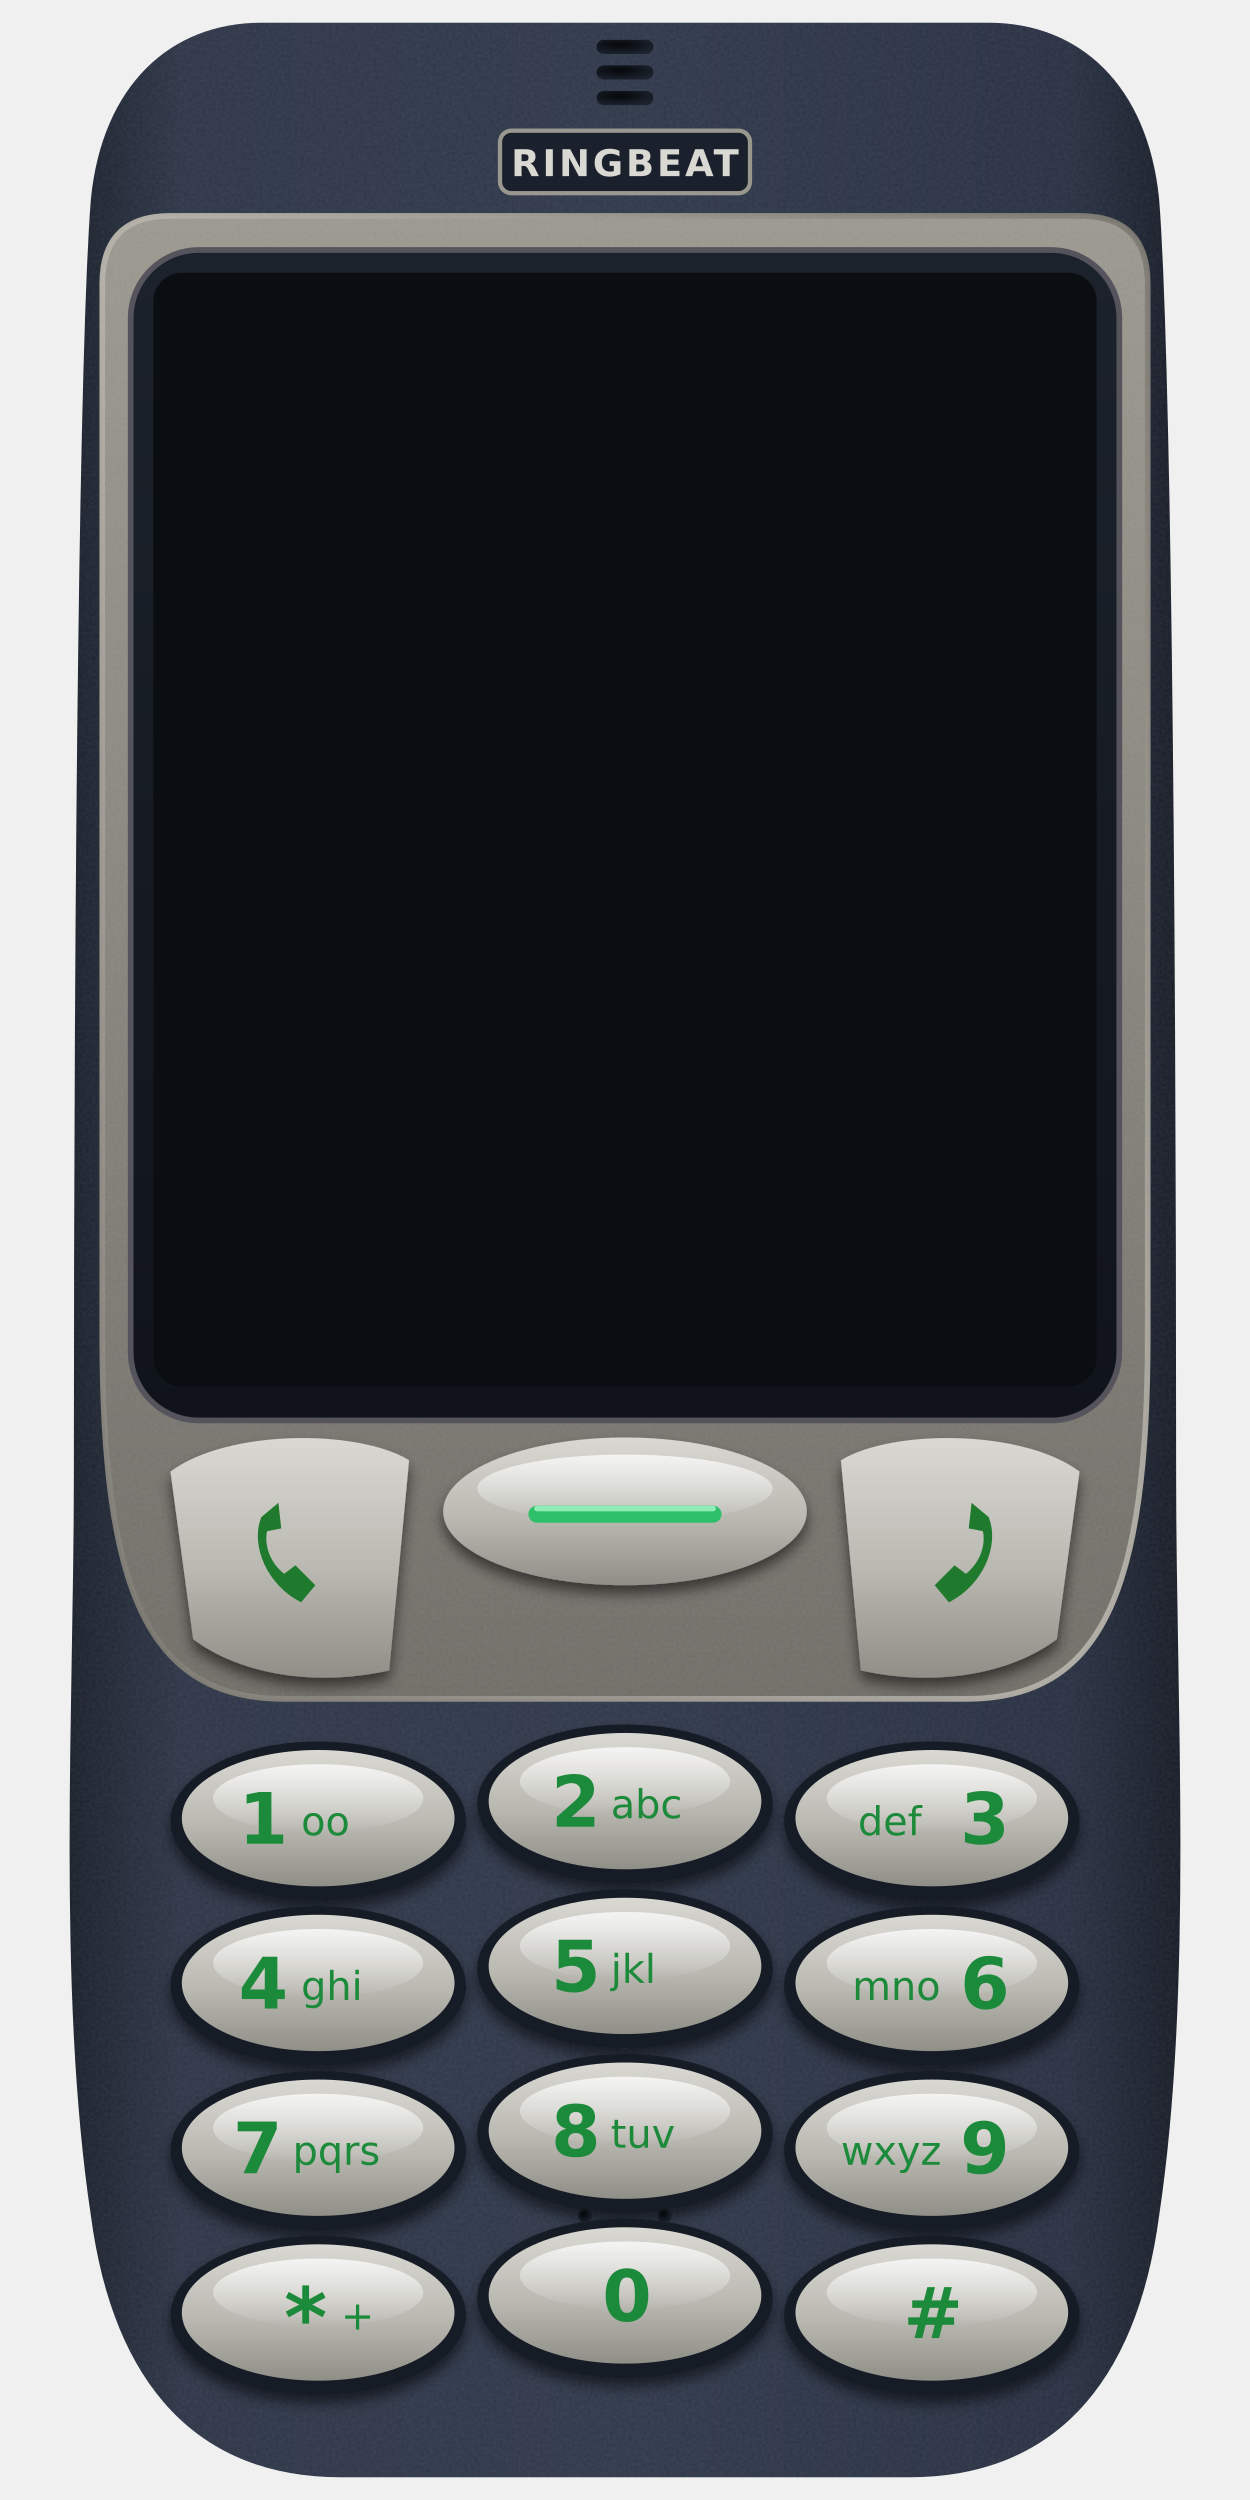
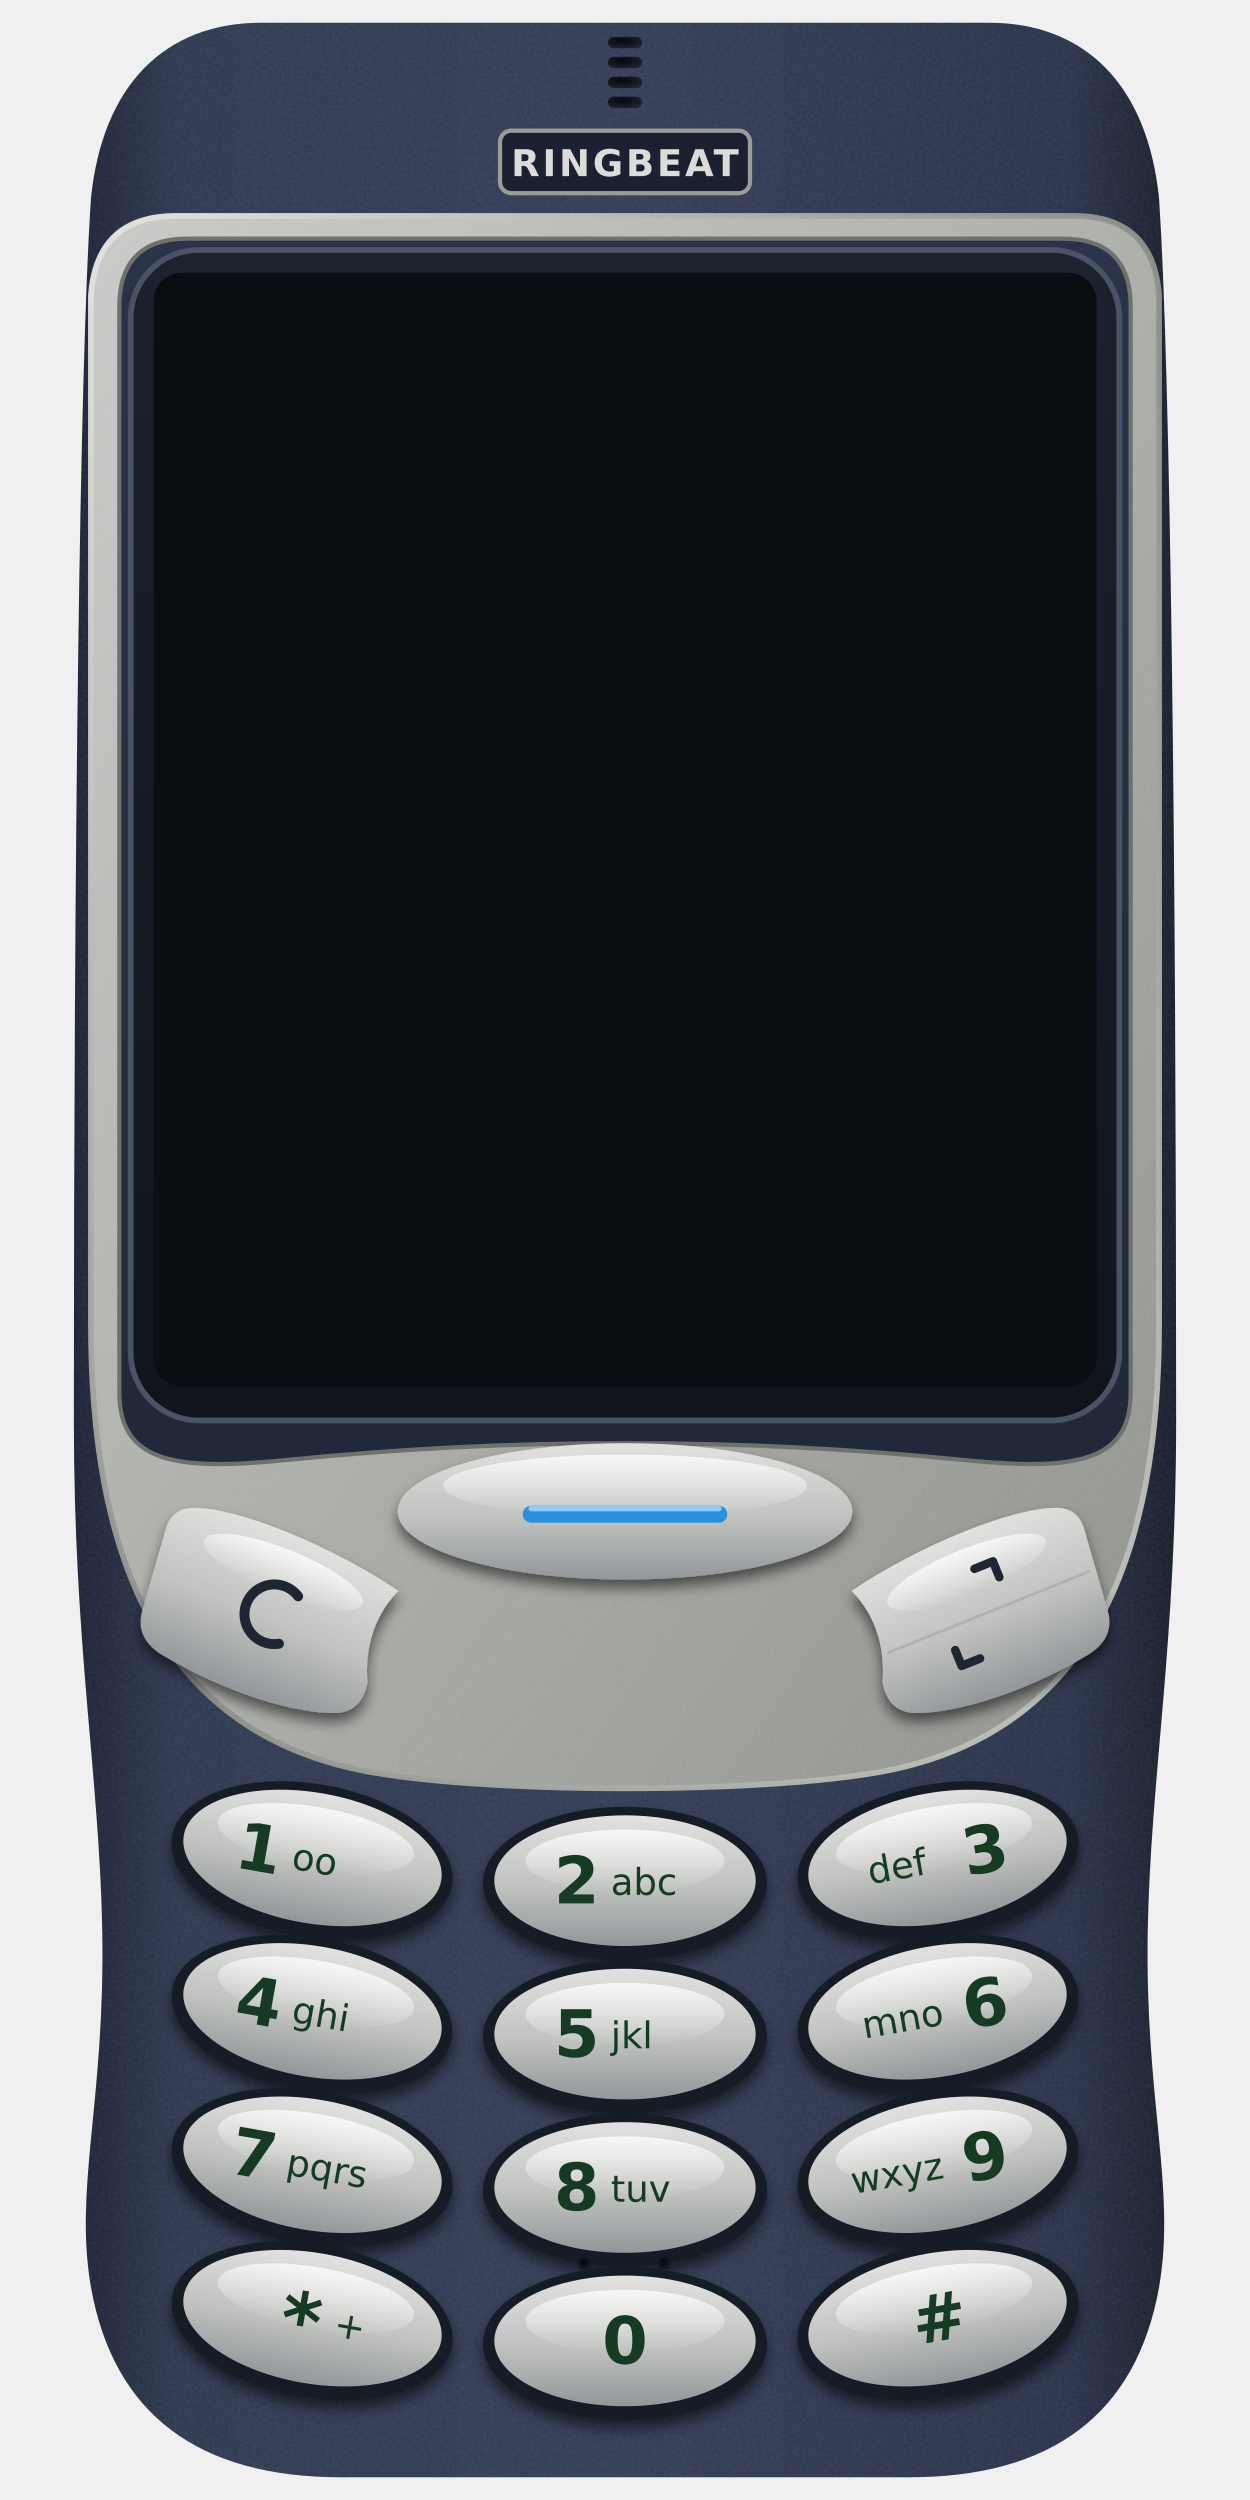
<svg xmlns="http://www.w3.org/2000/svg" viewBox="0 0 440 880" width="440" height="880">
  <defs>
    <linearGradient id="body" x1="0" y1="0" x2="1" y2="0">
-       <stop offset="0" stop-color="#1a202b" />
-       <stop offset=".1" stop-color="#2d3547" />
-       <stop offset=".5" stop-color="#2f384a" />
-       <stop offset=".9" stop-color="#283042" />
-       <stop offset="1" stop-color="#171c26" />
+       <stop offset="0" stop-color="#1a2032" />
+       <stop offset=".1" stop-color="#2e3850" />
+       <stop offset=".5" stop-color="#323c55" />
+       <stop offset=".9" stop-color="#29324a" />
+       <stop offset="1" stop-color="#171c29" />
    </linearGradient>
-     <linearGradient id="face" x1="0" y1="0" x2="0" y2="1">
-       <stop offset="0" stop-color="#9a978e" />
-       <stop offset=".5" stop-color="#85837b" />
-       <stop offset="1" stop-color="#6f6d66" />
+     <linearGradient id="face" x1="0" y1="0" x2="1" y2="1">
+       <stop offset="0" stop-color="#c9cac7" />
+       <stop offset=".5" stop-color="#abada9" />
+       <stop offset="1" stop-color="#8f918d" />
    </linearGradient>
    <linearGradient id="rim" x1="0" y1="0" x2="1" y2="1">
-       <stop offset="0" stop-color="#b3b1a8" />
-       <stop offset=".5" stop-color="#7a7870" />
-       <stop offset="1" stop-color="#b3b1a8" />
+       <stop offset="0" stop-color="#e2e3df" />
+       <stop offset=".5" stop-color="#8a8c88" />
+       <stop offset="1" stop-color="#c4c5c1" />
+     </linearGradient>
+     <linearGradient id="well" x1="0" y1="0" x2="0" y2="1">
+       <stop offset="0" stop-color="#2a3349" />
+       <stop offset="1" stop-color="#202839" />
    </linearGradient>
    <linearGradient id="bezel" x1="0" y1="0" x2="0" y2="1">
-       <stop offset="0" stop-color="#1c222c" />
-       <stop offset="1" stop-color="#10141a" />
+       <stop offset="0" stop-color="#1c222e" />
+       <stop offset="1" stop-color="#10141c" />
    </linearGradient>
    <linearGradient id="key" x1="0" y1="0" x2="0" y2="1">
-       <stop offset="0" stop-color="#d9d8d2" />
-       <stop offset=".55" stop-color="#b9b8b1" />
-       <stop offset="1" stop-color="#8f8e87" />
+       <stop offset="0" stop-color="#e1e2df" />
+       <stop offset=".55" stop-color="#c0c2bf" />
+       <stop offset="1" stop-color="#93969a" />
    </linearGradient>
    <linearGradient id="keyHi" x1="0" y1="0" x2="0" y2="1">
      <stop offset="0" stop-color="#fff" stop-opacity=".75" />
      <stop offset="1" stop-color="#fff" stop-opacity="0" />
    </linearGradient>
    <radialGradient id="hole" cx=".4" cy=".35" r=".7">
      <stop offset="0" stop-color="#05070a" />
-       <stop offset="1" stop-color="#1d2430" />
+       <stop offset="1" stop-color="#1d2433" />
    </radialGradient>
    <filter id="grain" x="0" y="0" width="100%" height="100%">
      <feTurbulence type="fractalNoise" baseFrequency=".9" numOctaves="2" seed="7" result="n" />
      <feColorMatrix in="n" type="matrix" values="0 0 0 0 1  0 0 0 0 1  0 0 0 0 1  0 0 0 .07 0" />
      <feComposite in2="SourceGraphic" operator="in" />
    </filter>
    <filter id="drop" x="-20%" y="-20%" width="140%" height="140%">
      <feDropShadow dx="0" dy="3" stdDeviation="2.5" flood-color="#000" flood-opacity=".55" />
    </filter>
-     <path id="shell" d="M92 8 L348 8 C380 8 404 30 408 70 C412 120 414 300 414 520       C414 600 420 700 408 780 C400 840 370 872 320 872 L120 872 C70 872 40 840 32 780       C20 700 26 600 26 520 C26 300 28 120 32 70 C36 30 60 8 92 8 Z" />
-     <path id="plate" d="M36 100 Q36 76 60 76 H380 Q404 76 404 100 V470       C404 560 388 598 340 598 L100 598 C52 598 36 560 36 470 Z" />
+     <path id="shell" d="M92 8 L348 8 C382 8 404 30 408 70 C412 130 414 300 414 500       C414 580 405 625 404 680 C403 740 414 770 408 805 C400 850 370 872 320 872 L120 872       C70 872 40 850 32 805 C26 770 37 740 36 680 C35 625 26 580 26 500 C26 300 28 130 32 70 C36 30 58 8 92 8 Z" />
+     <path id="band" d="M62 76 H378 Q406 76 408 104 V466 C408 548 384 606 318 622       C278 632 162 632 122 622 C56 606 32 548 32 466 V104 Q34 76 62 76 Z" />
+     <path id="inner" d="M66 84 H374 Q398 84 398 108 V490 C398 514 380 518 340 514       C300 510 262 508 220 508 C178 508 140 510 100 514 C60 518 42 514 42 490 V108 Q42 84 66 84 Z" />
+     <path id="side" d="M-38 -24 C-10 -30 26 -30 40 -24 Q47 -21 46 -13 L43 16 Q42 26 31 28       C6 32 -20 30 -34 24 Q-42 20 -40 10 C-35 0 -33 -12 -38 -24 Z" />
    <g id="oval">
-       <ellipse cx="0" cy="1" rx="52" ry="28" fill="#161b25" />
-       <ellipse cx="0" cy="0" rx="48" ry="24" fill="url(#key)" />
-       <ellipse cx="0" cy="-7" rx="37" ry="12" fill="url(#keyHi)" />
+       <ellipse cx="0" cy="1" rx="50" ry="27" fill="#141a28" />
+       <ellipse cx="0" cy="0" rx="46" ry="23" fill="url(#key)" />
+       <ellipse cx="0" cy="-7" rx="35" ry="11" fill="url(#keyHi)" />
    </g>
  </defs>
  <use href="#shell" fill="url(#body)" />
  <use href="#shell" fill="#fff" filter="url(#grain)" />
-   <use href="#plate" fill="url(#face)" stroke="url(#rim)" stroke-width="2" />
-   <use href="#plate" fill="#fff" filter="url(#grain)" />
+   <use href="#band" fill="url(#face)" stroke="url(#rim)" stroke-width="2" />
+   <use href="#band" fill="#fff" filter="url(#grain)" />
+   <use href="#inner" fill="url(#well)" stroke="#6f716d" stroke-width="1.5" />
  <g fill="url(#hole)">
-     <rect x="210" y="14" width="20" height="5" rx="2.5" />
-     <rect x="210" y="23" width="20" height="5" rx="2.5" />
-     <rect x="210" y="32" width="20" height="5" rx="2.5" />
+     <rect x="214" y="13" width="12" height="4" rx="2" />
+     <rect x="214" y="20" width="12" height="4" rx="2" />
+     <rect x="214" y="27" width="12" height="4" rx="2" />
+     <rect x="214" y="34" width="12" height="4" rx="2" />
  </g>
-   <rect x="176" y="46" width="88" height="22" rx="4" fill="#1b212c" stroke="#9a978e" stroke-width="1.5" />
-   <text x="220" y="62" text-anchor="middle" font-family="Verdana, 'DejaVu Sans', sans-serif" font-weight="bold" font-size="13" fill="#d9d8d2" letter-spacing="1">RINGBEAT</text>
-   <rect x="46" y="88" width="348" height="412" rx="24" fill="url(#bezel)" stroke="#55535c" stroke-width="2" />
+   <rect x="176" y="46" width="88" height="22" rx="4" fill="#1b2130" stroke="#9a9c98" stroke-width="1.5" />
+   <text x="220" y="62" text-anchor="middle" font-family="Verdana, 'DejaVu Sans', sans-serif" font-weight="bold" font-size="13" fill="#dcddda" letter-spacing="1">RINGBEAT</text>
+   <rect x="46" y="88" width="348" height="412" rx="24" fill="url(#bezel)" stroke="#4a5266" stroke-width="2" />
  <rect x="54" y="96" width="332" height="392" rx="10" fill="#0a0d11" />
  <g filter="url(#drop)">
-     <path d="M60 518 C80 503 126 503 144 514 L137 588 C110 594 84 589 68 577 Z" fill="url(#key)" />
-     <path d="M380 518 C360 503 314 503 296 514 L303 588 C330 594 356 589 372 577 Z" fill="url(#key)" />
-     <ellipse cx="220" cy="532" rx="64" ry="26" fill="url(#key)" />
-     <ellipse cx="220" cy="524" rx="52" ry="12" fill="url(#keyHi)" />
-     <rect x="186" y="530" width="68" height="6" rx="3" fill="#2fbf6a" />
-     <rect x="188" y="530" width="64" height="2" rx="1" fill="#b9ffd6" opacity=".7" />
+     <use href="#side" transform="translate(96 568) rotate(22) scale(-1 1)" fill="url(#key)" />
+     <use href="#side" transform="translate(344 568) rotate(-22)" fill="url(#key)" />
+     <ellipse cx="220" cy="532" rx="80" ry="24" fill="url(#key)" />
  </g>
-   <path d="M92 534 c-4 10 2 24 14 30 l5 -6 -7 -7 -4 3 c-5 -4 -7 -10 -6 -15 l5 -1 -1 -9 Z" fill="#1f7a2e" />
-   <path d="M348 534 c4 10 -2 24 -14 30 l-5 -6 7 -7 4 3 c5 -4 7 -10 6 -15 l-5 -1 1 -9 Z" fill="#1f7a2e" />
-   <g filter="url(#drop)" font-family="Verdana, 'DejaVu Sans', sans-serif" fill="#1f8a3a">
-     <g transform="translate(112 640)">
-       <use href="#oval" />
-       <text x="-28" y="9" font-size="25" font-weight="bold">1</text>
-       <text x="-6" y="6" font-size="14">oo</text>
-     </g>
-     <g transform="translate(220 634)">
-       <use href="#oval" />
-       <text x="-26" y="9" font-size="25" font-weight="bold">2</text>
-       <text x="-5" y="6" font-size="14">abc</text>
-     </g>
-     <g transform="translate(328 640)">
-       <use href="#oval" />
-       <text x="-26" y="6" font-size="14">def</text>
-       <text x="10" y="9" font-size="25" font-weight="bold">3</text>
-     </g>
-     <g transform="translate(112 698)">
-       <use href="#oval" />
-       <text x="-28" y="9" font-size="25" font-weight="bold">4</text>
-       <text x="-6" y="6" font-size="14">ghi</text>
-     </g>
-     <g transform="translate(220 692)">
-       <use href="#oval" />
-       <text x="-26" y="9" font-size="25" font-weight="bold">5</text>
-       <text x="-5" y="6" font-size="14">jkl</text>
-     </g>
-     <g transform="translate(328 698)">
-       <use href="#oval" />
-       <text x="-28" y="6" font-size="14">mno</text>
-       <text x="10" y="9" font-size="25" font-weight="bold">6</text>
-     </g>
-     <g transform="translate(112 756)">
-       <use href="#oval" />
-       <text x="-30" y="9" font-size="25" font-weight="bold">7</text>
-       <text x="-9" y="6" font-size="14">pqrs</text>
-     </g>
-     <g transform="translate(220 750)">
-       <use href="#oval" />
-       <text x="-26" y="9" font-size="25" font-weight="bold">8</text>
-       <text x="-5" y="6" font-size="14">tuv</text>
-     </g>
-     <g transform="translate(328 756)">
-       <use href="#oval" />
-       <text x="-32" y="6" font-size="14">wxyz</text>
-       <text x="10" y="9" font-size="25" font-weight="bold">9</text>
-     </g>
-     <g transform="translate(112 814)">
-       <use href="#oval" />
-       <text x="-12" y="12" font-size="29" font-weight="bold">*</text>
-       <text x="8" y="6" font-size="14">+</text>
-     </g>
-     <g transform="translate(220 808)">
-       <use href="#oval" />
-       <text x="-8" y="9" font-size="25" font-weight="bold">0</text>
-     </g>
-     <g transform="translate(328 814)">
-       <use href="#oval" />
-       <text x="-10" y="9" font-size="25" font-weight="bold">#</text>
+   <ellipse transform="translate(96 568) rotate(22)" cx="-2" cy="-15" rx="30" ry="8" fill="url(#keyHi)" />
+   <ellipse transform="translate(344 568) rotate(-22)" cx="2" cy="-15" rx="30" ry="8" fill="url(#keyHi)" />
+   <ellipse cx="220" cy="523" rx="64" ry="11" fill="url(#keyHi)" />
+   <rect x="184" y="530" width="72" height="6" rx="3" fill="#2b8fe0" />
+   <rect x="186" y="530" width="68" height="2" rx="1" fill="#bfe2ff" opacity=".7" />
+   <g fill="none" stroke="#1f2633" stroke-width="3.5" stroke-linecap="round" stroke-linejoin="round">
+     <path transform="translate(96 568) rotate(22)" d="M6 -9 A10.5 10.5 0 1 0 6 9" />
+     <g transform="translate(344 568) rotate(-22)">
+       <path d="M5 -15 H12 V-9" stroke-width="3" />
+       <path d="M-12 9 V15 H-5" stroke-width="3" />
+       <path d="M-34 1 L42 1" stroke="#00000018" stroke-width="1" />
    </g>
  </g>
-   <circle cx="206" cy="780" r="2.5" fill="url(#hole)" />
-   <circle cx="234" cy="780" r="2.5" fill="url(#hole)" />
+   <g filter="url(#drop)" font-family="Verdana, 'DejaVu Sans', sans-serif" fill="#173a24">
+     <g transform="translate(110 654) rotate(10)">
+       <use href="#oval" />
+       <text x="-27" y="8" font-size="23" font-weight="bold">1</text>
+       <text x="-7" y="5" font-size="13">oo</text>
+     </g>
+     <g transform="translate(220 662)">
+       <use href="#oval" />
+       <text x="-25" y="8" font-size="23" font-weight="bold">2</text>
+       <text x="-5" y="5" font-size="13">abc</text>
+     </g>
+     <g transform="translate(330 654) rotate(-10)">
+       <use href="#oval" />
+       <text x="-25" y="5" font-size="13">def</text>
+       <text x="9" y="8" font-size="23" font-weight="bold">3</text>
+     </g>
+     <g transform="translate(110 708) rotate(10)">
+       <use href="#oval" />
+       <text x="-27" y="8" font-size="23" font-weight="bold">4</text>
+       <text x="-7" y="5" font-size="13">ghi</text>
+     </g>
+     <g transform="translate(220 716)">
+       <use href="#oval" />
+       <text x="-25" y="8" font-size="23" font-weight="bold">5</text>
+       <text x="-5" y="5" font-size="13">jkl</text>
+     </g>
+     <g transform="translate(330 708) rotate(-10)">
+       <use href="#oval" />
+       <text x="-27" y="5" font-size="13">mno</text>
+       <text x="9" y="8" font-size="23" font-weight="bold">6</text>
+     </g>
+     <g transform="translate(110 762) rotate(10)">
+       <use href="#oval" />
+       <text x="-29" y="8" font-size="23" font-weight="bold">7</text>
+       <text x="-9" y="5" font-size="13">pqrs</text>
+     </g>
+     <g transform="translate(220 770)">
+       <use href="#oval" />
+       <text x="-25" y="8" font-size="23" font-weight="bold">8</text>
+       <text x="-5" y="5" font-size="13">tuv</text>
+     </g>
+     <g transform="translate(330 762) rotate(-10)">
+       <use href="#oval" />
+       <text x="-31" y="5" font-size="13">wxyz</text>
+       <text x="9" y="8" font-size="23" font-weight="bold">9</text>
+     </g>
+     <g transform="translate(110 816) rotate(10)">
+       <use href="#oval" />
+       <text x="-11" y="11" font-size="27" font-weight="bold">*</text>
+       <text x="8" y="5" font-size="13">+</text>
+     </g>
+     <g transform="translate(220 824)">
+       <use href="#oval" />
+       <text x="-8" y="8" font-size="23" font-weight="bold">0</text>
+     </g>
+     <g transform="translate(330 816) rotate(-10)">
+       <use href="#oval" />
+       <text x="-9" y="8" font-size="23" font-weight="bold">#</text>
+     </g>
+   </g>
+   <circle cx="206" cy="797" r="2.5" fill="url(#hole)" />
+   <circle cx="234" cy="797" r="2.5" fill="url(#hole)" />
</svg>
